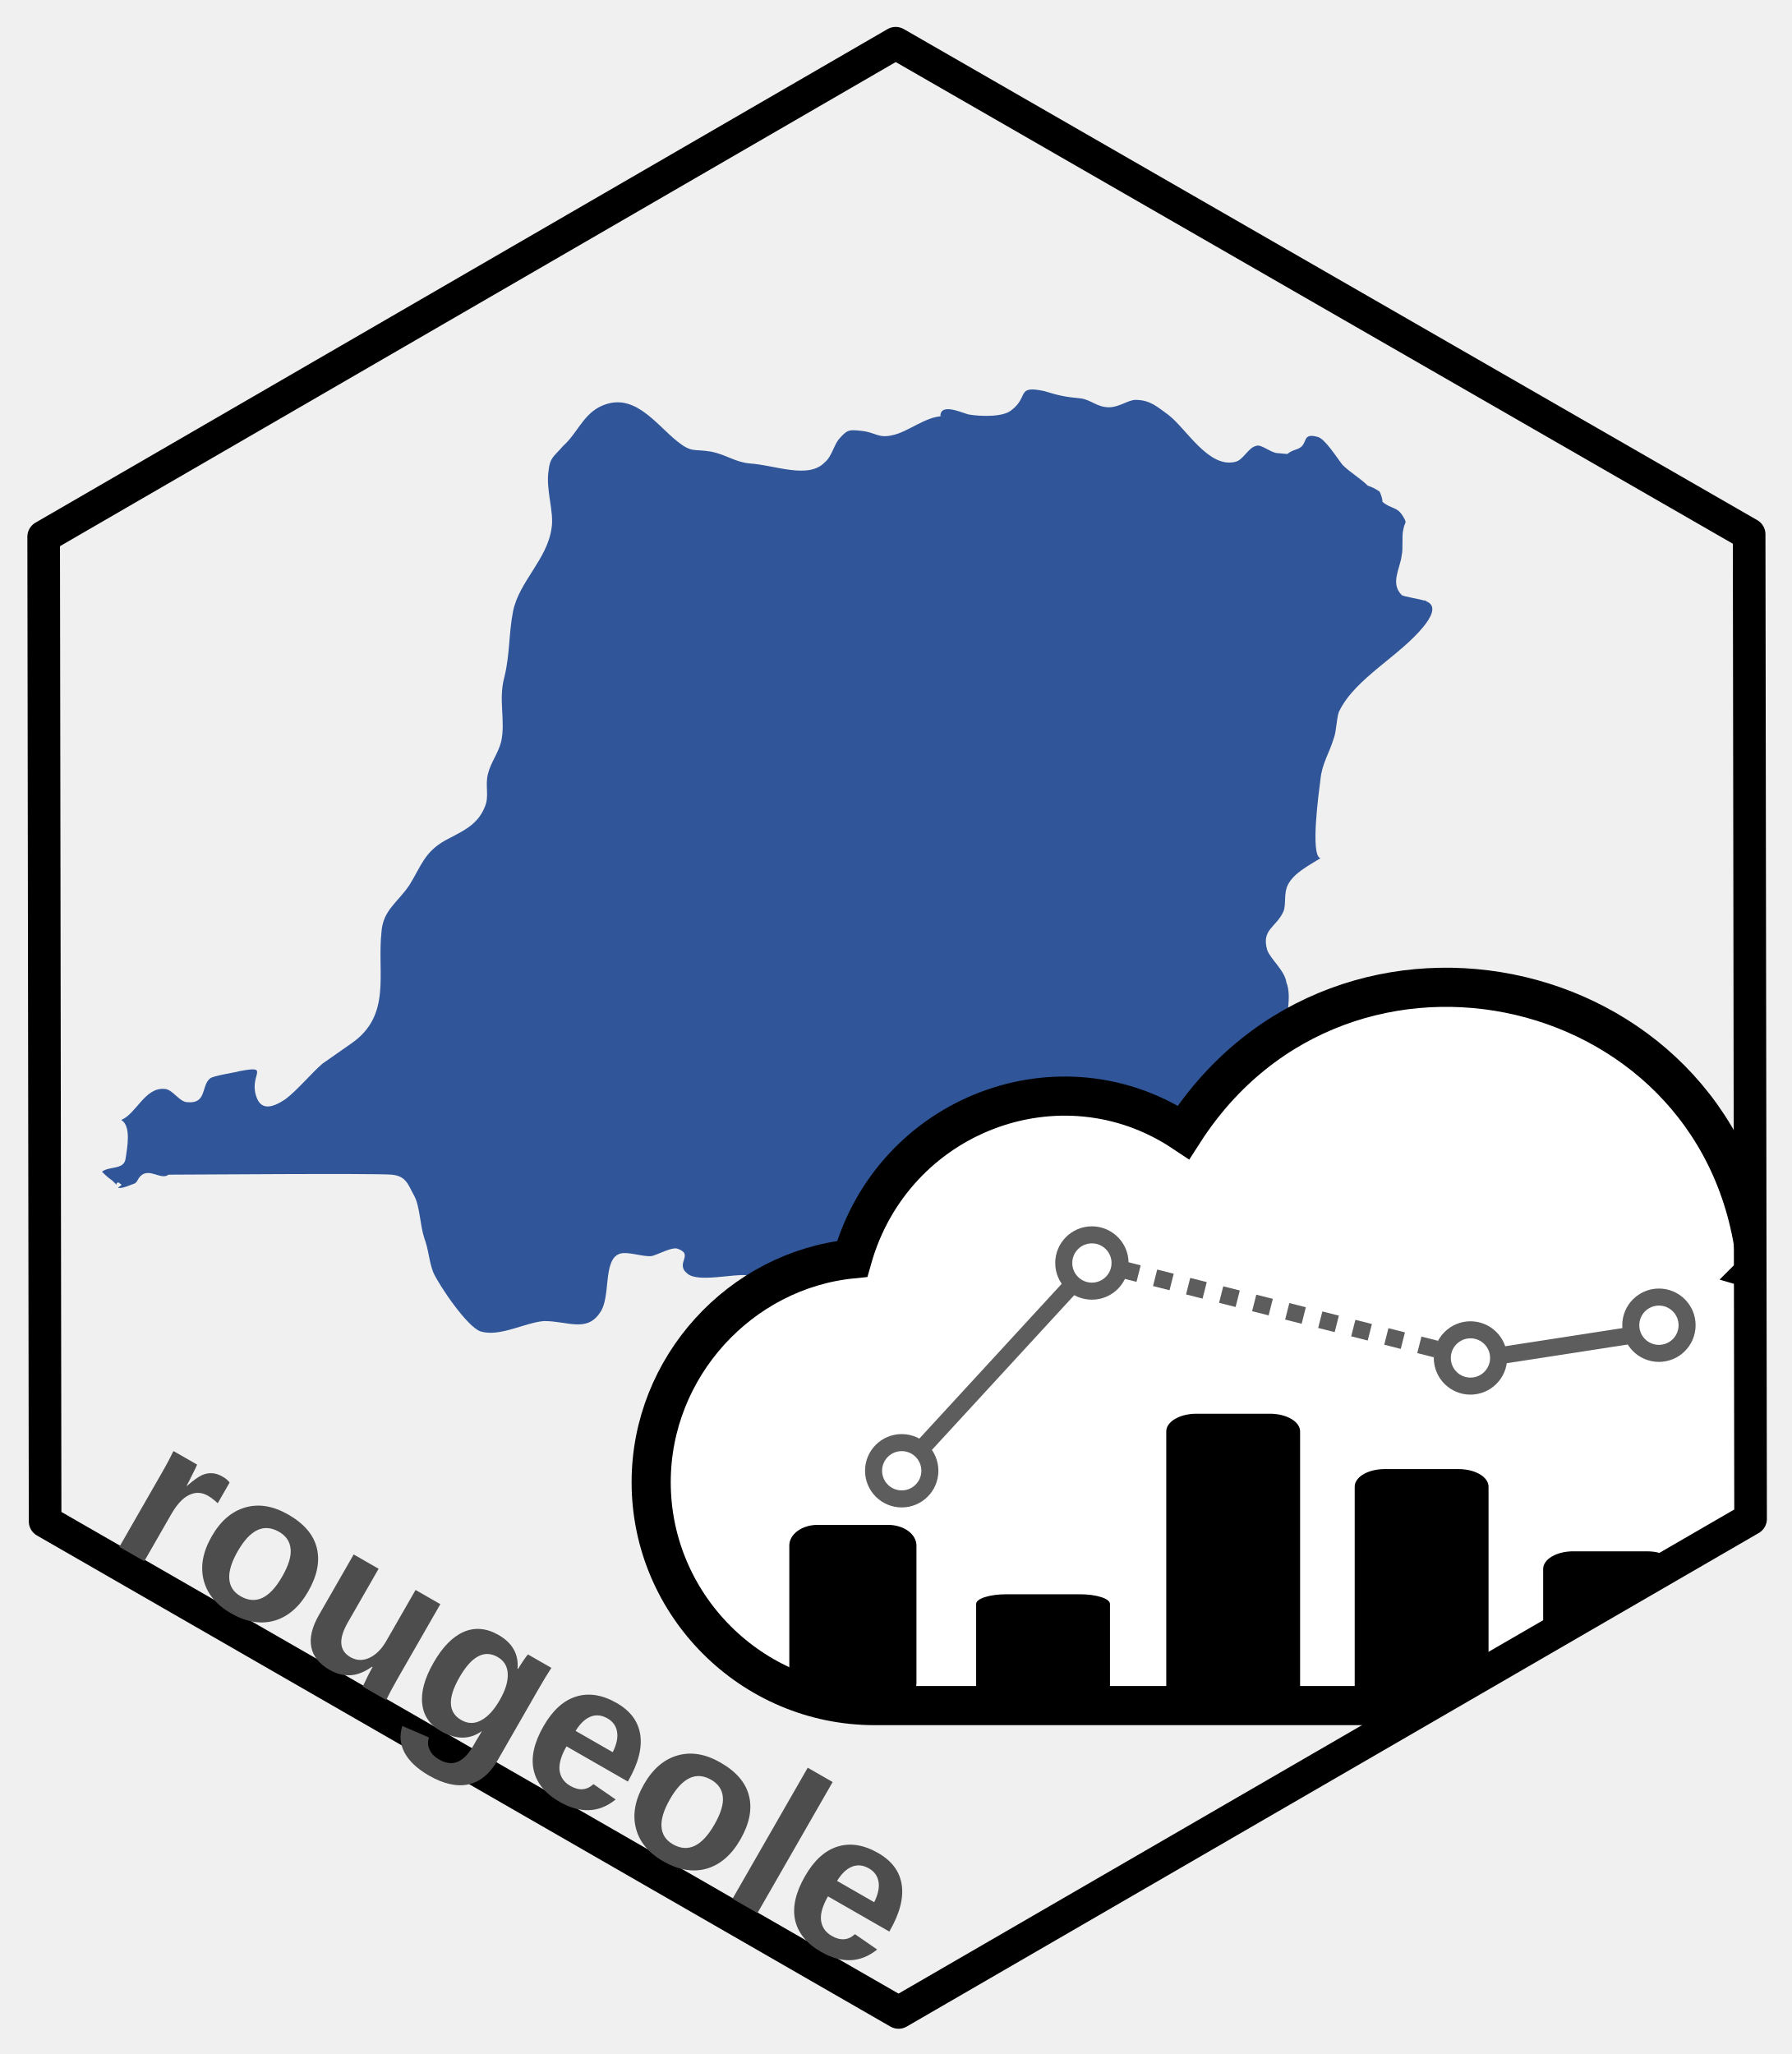
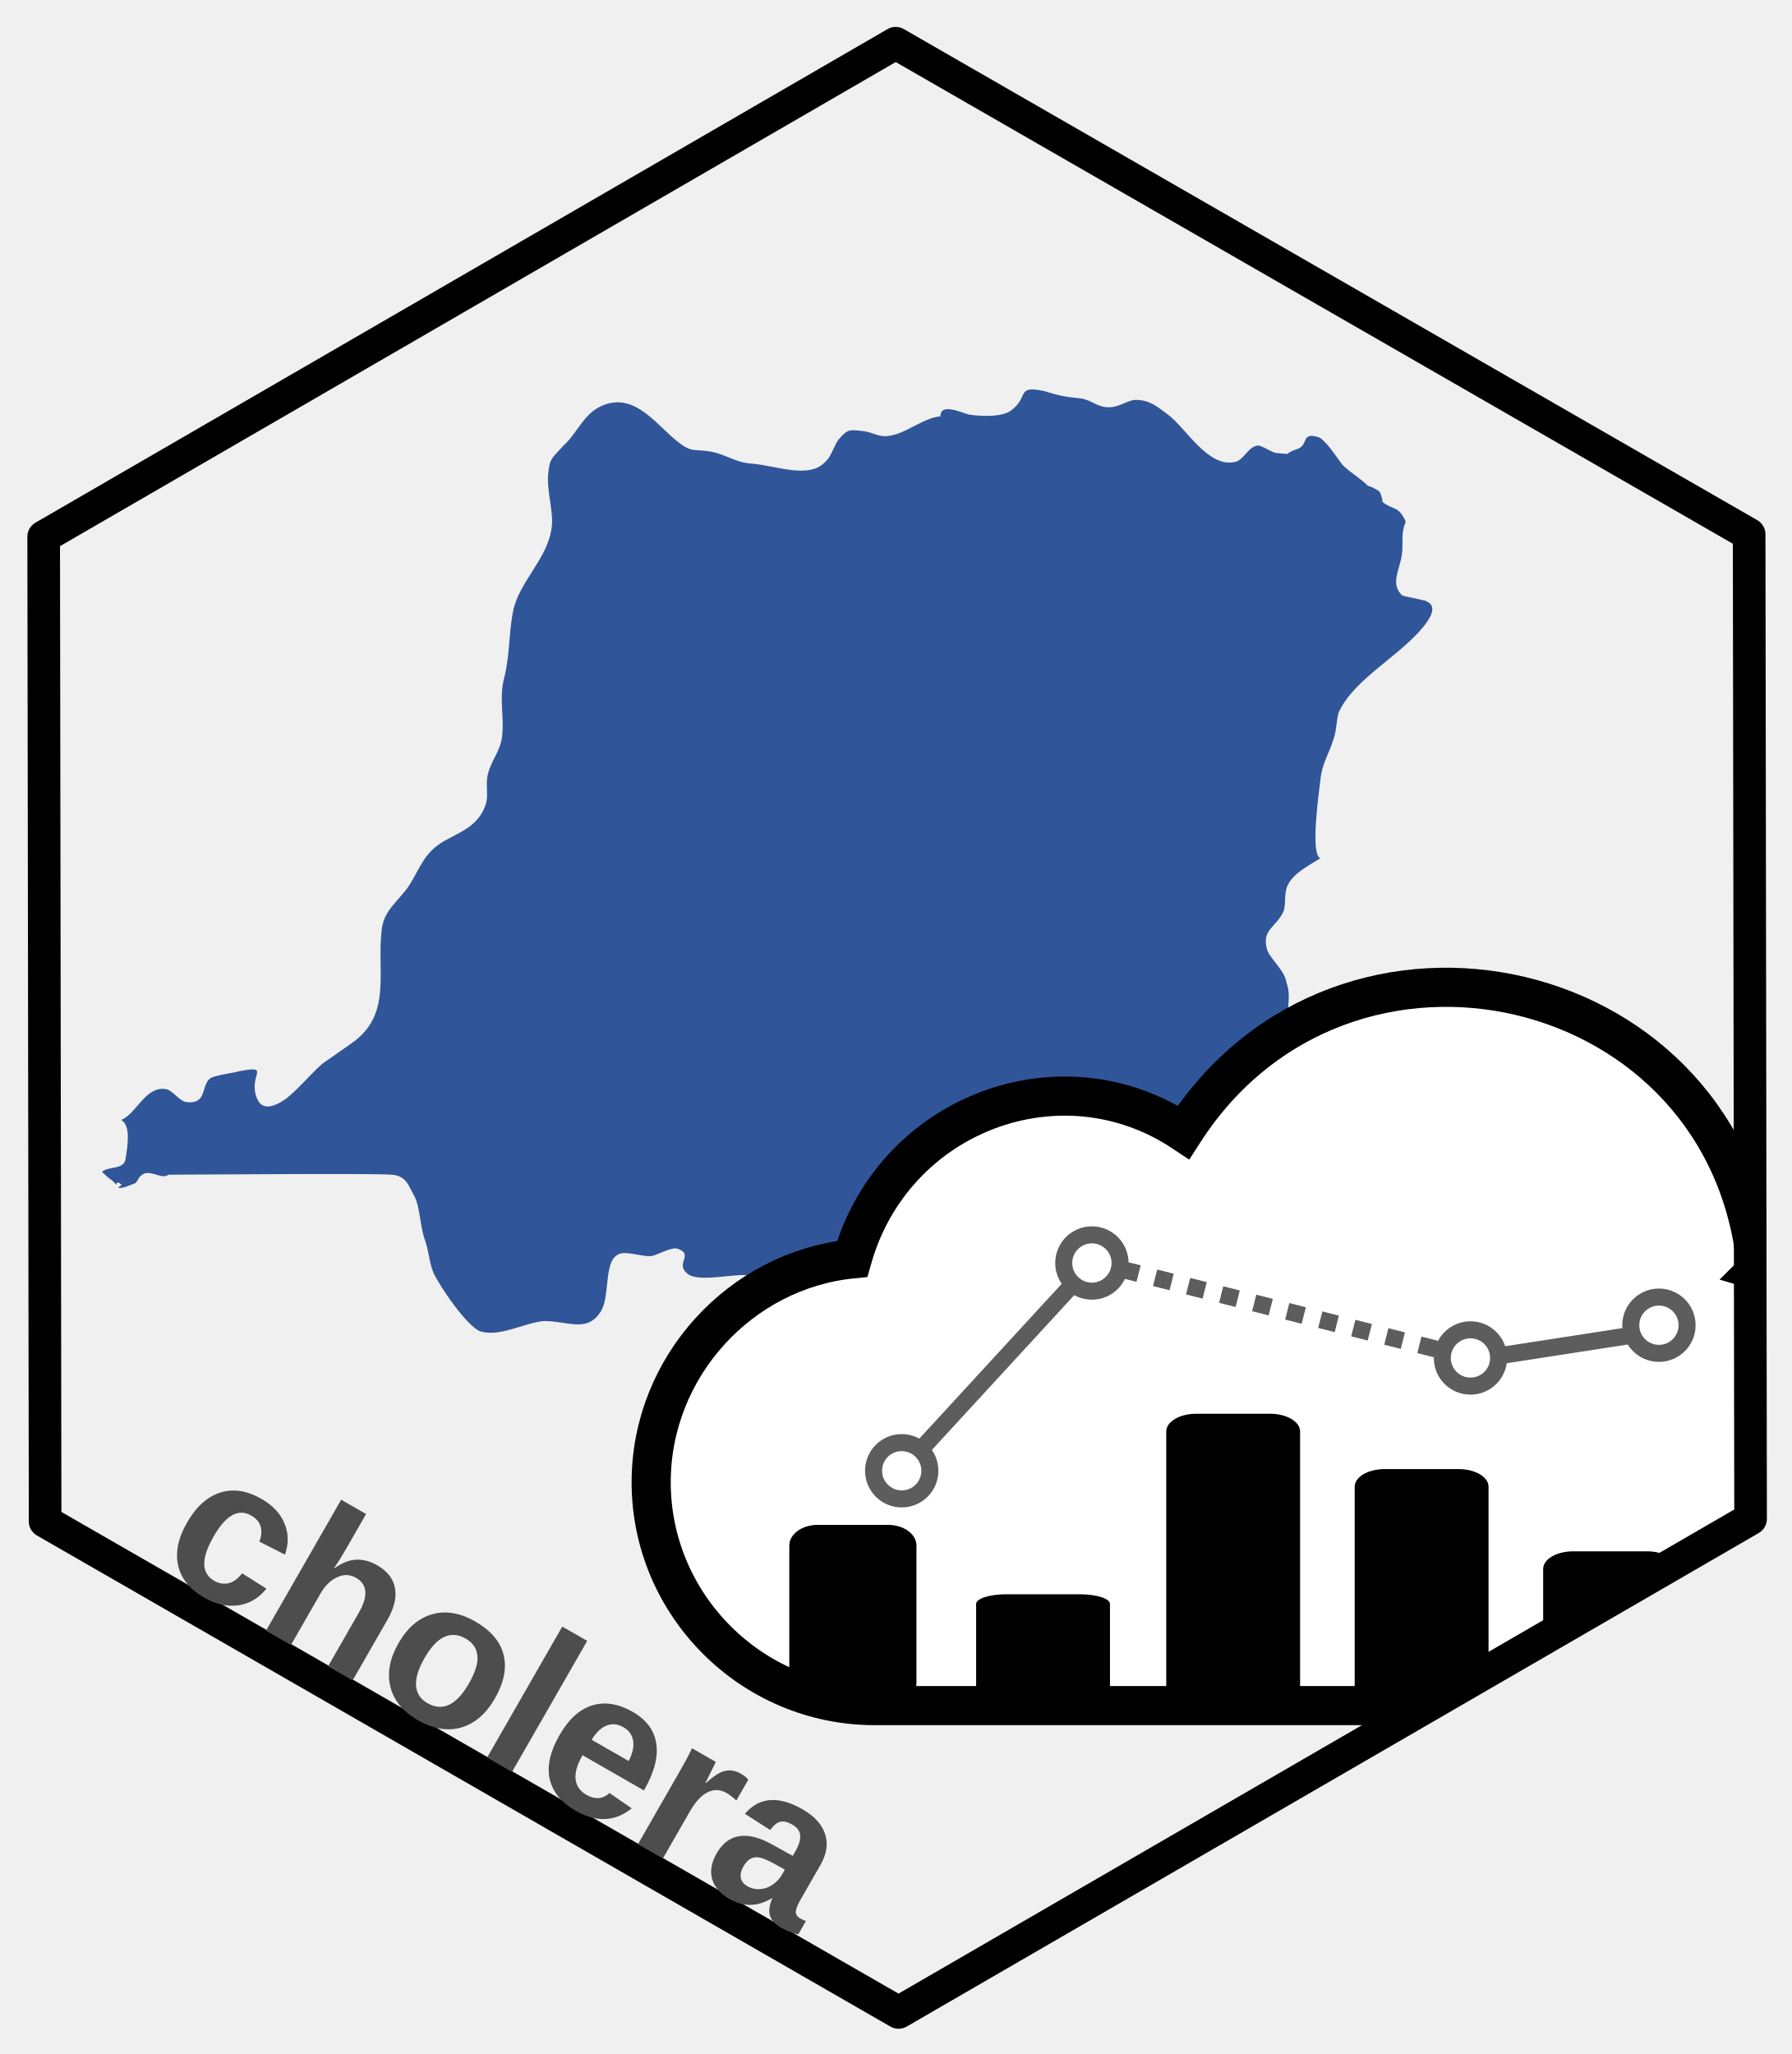
<svg xmlns="http://www.w3.org/2000/svg" version="1.1" x="0px" y="0px" viewBox="-461 335 137.331 157.443" xml:space="preserve" id="svg4" width="137.331" height="157.443">
  <defs id="defs8">
    <clipPath clipPathUnits="userSpaceOnUse" id="clipPath937">
      <rect style="fill:#7f7f7f;stroke:#0000a0;stroke-width:4.135;stroke-linejoin:round" id="rect939" width="191.82" height="60.685" x="-264.999" y="-75.363" />
    </clipPath>
    <clipPath clipPathUnits="userSpaceOnUse" id="clipPath1205">
      <rect style="fill:#7f7f7f;stroke:#0000a0;stroke-width:4.135;stroke-linejoin:round" id="rect1207" width="227.449" height="116.423" x="190.472" y="-610.639" />
    </clipPath>
    <clipPath clipPathUnits="userSpaceOnUse" id="clipPath1205-7">
      <rect style="fill:#7f7f7f;stroke:#0000a0;stroke-width:4.135;stroke-linejoin:round" id="rect1207-1" width="227.449" height="116.423" x="190.472" y="-610.639" />
    </clipPath>
    <clipPath clipPathUnits="userSpaceOnUse" id="clipPath937-2">
      <rect style="fill:#7f7f7f;stroke:#0000a0;stroke-width:4.135;stroke-linejoin:round" id="rect939-0" width="191.82" height="60.685" x="-264.999" y="-75.363" />
    </clipPath>
    <clipPath clipPathUnits="userSpaceOnUse" id="clipPath1205-6">
      <rect style="fill:#7f7f7f;stroke:#0000a0;stroke-width:4.135;stroke-linejoin:round" id="rect1207-15" width="227.449" height="116.423" x="190.472" y="-610.639" />
    </clipPath>
    <clipPath clipPathUnits="userSpaceOnUse" id="clipPath1205-7-5">
      <rect style="fill:#7f7f7f;stroke:#0000a0;stroke-width:4.135;stroke-linejoin:round" id="rect1207-1-4" width="227.449" height="116.423" x="190.472" y="-610.639" />
    </clipPath>
    <clipPath clipPathUnits="userSpaceOnUse" id="clipPath937-6">
      <rect style="fill:#7f7f7f;stroke:#0000a0;stroke-width:4.135;stroke-linejoin:round" id="rect939-9" width="191.82" height="60.685" x="-264.999" y="-75.363" />
    </clipPath>
    <clipPath clipPathUnits="userSpaceOnUse" id="clipPath1205-3">
      <rect style="fill:#7f7f7f;stroke:#0000a0;stroke-width:4.135;stroke-linejoin:round" id="rect1207-7" width="227.449" height="116.423" x="190.472" y="-610.639" />
    </clipPath>
    <clipPath clipPathUnits="userSpaceOnUse" id="clipPath1205-7-4">
      <rect style="fill:#7f7f7f;stroke:#0000a0;stroke-width:4.135;stroke-linejoin:round" id="rect1207-1-5" width="227.449" height="116.423" x="190.472" y="-610.639" />
    </clipPath>
    <clipPath clipPathUnits="userSpaceOnUse" id="clipPath12728">
      <path style="fill:#000000;fill-opacity:1;stroke:none;stroke-width:1;stroke-linecap:round;stroke-linejoin:round;stroke-dasharray:none;stroke-opacity:1;paint-order:stroke markers fill" id="path12730" d="m 133.678,114.254 -68.045,39.286 -68.045,-39.286 4e-7,-78.571 L 65.634,-3.603 133.678,35.683 Z" transform="matrix(0.8731634,-0.5010114,0.4992478,0.8700899,-228.9651,521.9907)" />
    </clipPath>
    <clipPath clipPathUnits="userSpaceOnUse" id="clipPath12732">
      <path style="fill:#000000;fill-opacity:1;stroke:none;stroke-width:1;stroke-linecap:round;stroke-linejoin:round;stroke-dasharray:none;stroke-opacity:1;paint-order:stroke markers fill" id="path12734" d="m 133.678,114.254 -68.045,39.286 -68.045,-39.286 4e-7,-78.571 L 65.634,-3.603 133.678,35.683 Z" transform="matrix(1.006691,0,0,1.003147,-114.9758,-114.5122)" />
    </clipPath>
    <clipPath clipPathUnits="userSpaceOnUse" id="clipPath12736">
      <path style="fill:#000000;fill-opacity:1;stroke:none;stroke-width:1;stroke-linecap:round;stroke-linejoin:round;stroke-dasharray:none;stroke-opacity:1;paint-order:stroke markers fill" id="path12738" d="m 133.678,114.254 -68.045,39.286 -68.045,-39.286 4e-7,-78.571 L 65.634,-3.603 133.678,35.683 Z" transform="matrix(1.006691,0,0,1.003147,-351.1021,293.1956)" />
    </clipPath>
    <clipPath clipPathUnits="userSpaceOnUse" id="clipPath12740">
      <path style="fill:#000000;fill-opacity:1;stroke:none;stroke-width:1;stroke-linecap:round;stroke-linejoin:round;stroke-dasharray:none;stroke-opacity:1;paint-order:stroke markers fill" id="path12742" d="m 133.678,114.254 -68.045,39.286 -68.045,-39.286 4e-7,-78.571 L 65.634,-3.603 133.678,35.683 Z" transform="matrix(1.335986,0,0,2.267805,-219.4043,-154.2811)" />
    </clipPath>
    <clipPath clipPathUnits="userSpaceOnUse" id="clipPath12744">
      <path style="fill:#000000;fill-opacity:1;stroke:none;stroke-width:1;stroke-linecap:round;stroke-linejoin:round;stroke-dasharray:none;stroke-opacity:1;paint-order:stroke markers fill" id="path12746" d="m 133.678,114.254 -68.045,39.286 -68.045,-39.286 4e-7,-78.571 L 65.634,-3.603 133.678,35.683 Z" transform="matrix(1.006691,0,0,1.003147,-458.3802,338.8022)" />
    </clipPath>
    <clipPath clipPathUnits="userSpaceOnUse" id="clipPath12748">
      <path style="fill:#000000;fill-opacity:1;stroke:none;stroke-width:1;stroke-linecap:round;stroke-linejoin:round;stroke-dasharray:none;stroke-opacity:1;paint-order:stroke markers fill" id="path12750" d="m 133.678,114.254 -68.045,39.286 -68.045,-39.286 4e-7,-78.571 L 65.634,-3.603 133.678,35.683 Z" transform="matrix(0.8882303,0,0,0.8851037,0.4141641,-17.49021)" />
    </clipPath>
    <clipPath clipPathUnits="userSpaceOnUse" id="clipPath12744-9">
      <path style="fill:#000000;fill-opacity:1;stroke:none;stroke-width:1;stroke-linecap:round;stroke-linejoin:round;stroke-dasharray:none;stroke-opacity:1;paint-order:stroke markers fill" id="path12746-3" d="m 133.678,114.254 -68.045,39.286 -68.045,-39.286 4e-7,-78.571 L 65.634,-3.603 133.678,35.683 Z" transform="matrix(1.006691,0,0,1.003147,-458.3802,338.8022)" />
    </clipPath>
    <clipPath clipPathUnits="userSpaceOnUse" id="clipPath12732-1">
      <path style="fill:#000000;fill-opacity:1;stroke:none;stroke-width:1;stroke-linecap:round;stroke-linejoin:round;stroke-dasharray:none;stroke-opacity:1;paint-order:stroke markers fill" id="path12734-9" d="m 133.678,114.254 -68.045,39.286 -68.045,-39.286 4e-7,-78.571 L 65.634,-3.603 133.678,35.683 Z" transform="matrix(1.006691,0,0,1.003147,-114.9758,-114.5122)" />
    </clipPath>
    <clipPath clipPathUnits="userSpaceOnUse" id="clipPath5147">
      <path style="fill:none;stroke:#000000;stroke-width:2.5;stroke-linejoin:round;stroke-miterlimit:4;stroke-dasharray:none;stroke-opacity:1" id="path5149" transform="translate(-342.7536,453.4409)" d="m 16.583,-1.888 -65.306,37.831 -65.415,-37.641 -0.11,-75.472 65.306,-37.831 65.415,37.641 z" clip-path="url(#clipPath12732-1)" />
    </clipPath>
  </defs>
  <g id="g65" transform="matrix(1.133367,0,0,1.133367,-458.8496,358.625)" style="fill:#305699;fill-opacity:1" clip-path="url(#clipPath12748)">
    <path d="m 62.4,6.7 c 0,0 0,0 0,0 0,0 0,0 0,0 z" id="path59" style="fill:#305699;fill-opacity:1" />
    <path d="M 35.2,14.1 35.1,14 c 0,0 0.1,0.1 0.1,0.1 z" id="path61" style="fill:#305699;fill-opacity:1" />
    <path d="m 94.5,19.8 c -0.2,-0.1 -1.5,-0.3 -1.6,-0.4 -0.8,-0.8 -0.1,-1.8 0,-2.7 0.1,-0.4 0,-1.3 0.1,-1.7 0.1,-0.6 0.3,-0.4 0,-0.9 -0.4,-0.7 -0.8,-0.5 -1.4,-1 0,-0.2 -0.1,-0.5 -0.2,-0.7 C 91.1,12.2 90.9,12.1 90.6,12 90.1,11.5 89.4,11.1 88.9,10.6 88.5,10.1 87.7,8.8 87.2,8.7 86.1,8.4 86.6,9.2 85.9,9.5 c -1.2,0.4 -0.2,0.4 -1.4,0.3 -0.4,0 -1.1,-0.6 -1.4,-0.5 -0.6,0.1 -0.9,1 -1.5,1.1 -1.8,0.4 -3.3,-2.3 -4.5,-3.2 -0.7,-0.5 -1.2,-1 -2.2,-1 -0.5,0 -1.1,0.5 -1.8,0.5 C 72.3,6.7 71.9,6.2 71.2,6.1 70.1,6 69.7,5.9 68.7,5.6 66.8,5.2 67.7,6 66.5,6.9 c -0.6,0.5 -2.2,0.4 -2.8,0.3 -0.3,0 -2,-0.9 -2,0.1 0.1,0 0.1,0 0.2,0 -1.2,0 -2.4,1.1 -3.5,1.3 -0.9,0.2 -1.1,-0.2 -2,-0.3 -0.9,-0.1 -1,-0.1 -1.6,0.6 -0.3,0.4 -0.5,1.2 -0.9,1.5 -1.1,1.2 -3.4,0.2 -5.1,0.1 C 47.8,10.4 47.2,9.9 46.2,9.7 45,9.5 44.9,9.8 43.9,9 42.4,7.8 40.9,5.5 38.6,6.7 c -1.1,0.6 -1.5,1.8 -2.4,2.6 -0.7,0.8 -0.9,0.8 -1,1.7 -0.2,1.3 0.4,2.8 0.2,3.9 -0.3,2.1 -2.2,3.6 -2.6,5.6 -0.3,1.5 -0.2,2.9 -0.6,4.5 -0.4,1.5 0.1,2.9 -0.2,4.3 -0.2,0.8 -0.7,1.4 -0.9,2.2 -0.2,0.8 0.1,1.5 -0.2,2.2 -0.5,1.3 -1.6,1.7 -2.7,2.3 -1.4,0.8 -1.6,1.7 -2.4,3 -0.8,1.2 -1.8,1.7 -1.9,3.2 -0.3,2.8 0.7,5.6 -2,7.5 -0.7,0.5 -1.3,0.9 -2,1.4 -0.7,0.6 -1.7,1.8 -2.5,2.4 -0.9,0.6 -1.7,0.8 -2,-0.3 -0.4,-1.4 1,-2 -1.1,-1.6 -0.3,0.1 -1.8,0.3 -2,0.5 -0.6,0.5 -0.2,1.7 -1.5,1.6 -0.6,0 -1,-0.9 -1.6,-0.9 -1.3,-0.1 -1.9,1.7 -2.9,2.1 0.7,0.4 0.4,1.9 0.3,2.6 -0.1,0.8 -1.1,0.5 -1.6,0.9 0.2,0.2 0.4,0.4 0.7,0.6 0.1,0.1 0.2,0.2 0.3,0.3 -0.1,-0.2 0.2,-0.2 0.2,-0.1 0.3,0.1 -0.1,0.2 -0.1,0.3 0,0 0.1,0 0.1,0 0.3,0 0.7,-0.2 1,-0.3 0.2,-0.1 0.2,-0.3 0.4,-0.5 0.6,-0.6 1.4,0.3 1.9,-0.1 1.2,0 13.9,-0.1 15.1,0 1,0.1 1.1,0.7 1.5,1.4 0.4,0.7 0.4,2 0.7,2.9 0.3,0.8 0.3,1.5 0.6,2.3 0.4,0.9 2.3,3.7 3.2,4 1.3,0.4 3,-0.6 4.3,-0.7 1.6,0 2.9,0.8 3.8,-0.6 0.7,-1 0.2,-3.4 1.2,-3.9 0.5,-0.3 1.7,0.2 2.3,0.1 0.4,-0.1 1.3,-0.6 1.7,-0.5 1.2,0.4 -0.2,1 0.7,1.7 0.7,0.6 3.1,0 4,0.1 0.9,0 1.9,-0.2 1.8,0.9 0,0.6 -0.4,1.2 -0.4,1.8 -0.1,0.6 0.3,1.2 0.5,1.8 0.6,1.5 -0.2,2.9 -0.3,4.4 -0.1,1.8 0.7,2.3 1.5,3.7 0.4,0.8 0.8,2.1 0.7,3 -0.1,0.5 -0.4,0.9 -0.5,1.2 -0.1,0.6 0.4,1.3 0.2,1.8 0.2,0.1 0.8,-0.6 1,-0.6 0.3,0 0.6,0 0.9,0 1.2,-0.1 2.4,-0.3 3.6,-0.5 0.6,-0.1 1.2,0.2 1.8,0.1 0.6,-0.1 0.6,-0.6 1.2,-0.5 -0.2,0 1,0.8 0.9,0.7 0.3,0.4 1.2,1.2 0.2,1.6 0.6,0.5 4,-0.4 4.7,-0.8 0,2.2 0.2,2.4 2.2,2.9 1.2,0.3 3.6,1.6 4.9,0.8 0.5,-0.3 0.7,-1.5 1,-1.6 0.8,-0.3 0.3,0.2 0.8,0.7 1.1,1.1 1.1,2.3 2.8,2.5 0.6,0.1 1,0.6 1.6,0.7 1.4,0.3 0.9,1.3 1.5,2.2 0.7,-0.8 1.4,1.4 1.6,1.9 0.2,0.5 0.5,0.8 1.2,0.7 0.7,-0.1 1.6,-1.1 2.2,-0.6 -0.1,0.4 -0.4,0.6 0.1,0.8 0.6,0.2 0.5,-1 0.5,-1.4 0,-1.6 0.2,-3.1 0.1,-4.6 -0.5,0.2 -2,0 -1.5,0.9 0.4,0.6 -0.5,0.2 -0.7,0.1 -0.4,-0.1 -1,0 -1.3,-0.2 -0.5,-0.3 -0.7,-1.1 -1.2,-1.5 -0.4,-0.4 -1,-0.7 -1.3,-1.2 -0.3,-0.6 -0.6,-1.2 -0.4,-1.9 0.3,-0.8 0.5,-1.6 0.8,-2.4 0.3,-0.8 0.8,-1 0.6,-1.9 -0.1,-0.9 -0.2,-1.5 0,-2.5 0.2,-0.9 0,-1.6 -0.3,-2.4 -0.1,-0.2 -0.8,-0.9 -0.7,-1.1 0.3,-0.4 0.9,-0.5 1.2,-0.9 0.7,-0.7 1.9,-1.7 1.2,-2.8 1.4,-0.2 7,-0.9 8.2,-1.2 0.8,-0.2 0.4,-0.8 0.1,-1.4 -0.8,-1.5 -1.3,-3.5 -2.3,-4.7 -1,-1.2 -3,-2.2 -2.9,-4.1 0,-0.9 0.6,-1.4 0.5,-2.3 0,-1 -1,-1.9 -1.1,-2.9 -0.1,-1.3 0.4,-2.4 0.1,-3.7 -0.1,-0.7 -0.5,-1.3 -0.7,-2 -0.2,-1 0.3,-2.3 -0.1,-3.3 C 85,44.8 84,44 83.8,43.4 c -0.4,-1.4 0.6,-1.5 1.1,-2.6 0.2,-0.5 0,-1.2 0.3,-1.8 0.4,-0.8 1.4,-1.3 2.2,-1.8 -0.7,-0.2 -0.1,-4.5 0,-5.3 0.1,-1.1 0.6,-1.8 0.9,-2.8 0.2,-0.5 0.2,-1.6 0.4,-1.9 1.1,-2.2 4.1,-3.7 5.7,-5.7 0.4,-0.5 1,-1.4 0.1,-1.7 -0.2,-0.1 0.2,0 0,0 -0.2,-0.1 0.2,0 0,0 -0.2,-0.1 0.2,0 0,0 -0.2,-0.1 0.2,0 0,0 -0.2,-0.1 0.2,0 0,0 -0.2,-0.1 0.2,0 0,0 z" id="path63" style="fill:#305699;fill-opacity:1" />
  </g>
  <path d="m -325.568,432.352 c 6.848,1.997 11.984,8.56 11.984,16.264 0,9.416 -7.704,17.12 -17.12,17.12 h -62.488 c -9.416,0 -17.12,-7.704 -17.12,-17.12 0,-8.845 6.848,-16.264 15.408,-17.12 3.139,-11.128 15.979,-15.979 25.395,-9.702 12.269,-19.118 41.945,-12.269 43.942,10.557 z" fill="#305699" fill-rule="evenodd" id="path8568" style="fill:#ffffff;stroke:#000000;stroke-width:3;stroke-dasharray:none;stroke-opacity:1" clip-path="url(#clipPath5147)" transform="translate(-0.7768964)" />
  <g id="g1086" transform="matrix(0.7535194,0,0,0.4423429,-297.0548,407.0473)" style="fill:#000000" clip-path="url(#clipPath12740)">
    <path d="m -115.235,113.39 h 7.524 c 0.808,0 1.582,0.176 2.153,0.489 0.571,0.314 0.892,0.739 0.892,1.182 v 15.646 c 0,0.443 -0.321,0.869 -0.892,1.182 -0.571,0.314 -1.346,0.49 -2.154,0.49 h -7.522 c -0.808,0 -1.582,-0.176 -2.154,-0.489 -0.571,-0.314 -0.892,-0.739 -0.892,-1.182 v -15.647 c 0,-0.443 0.321,-0.868 0.892,-1.182 0.571,-0.313 1.345,-0.489 2.153,-0.489 z" id="path853" style="fill:#000000;stroke-width:0.054" />
    <path d="m -95.885,82.105 h 7.5 c 0.811,0 1.588,0.322 2.162,0.896 0.573,0.573 0.896,1.351 0.896,2.162 v 44.159 c 0,0.811 -0.322,1.589 -0.896,2.162 -0.574,0.573 -1.351,0.896 -2.162,0.896 h -7.499 c -0.811,0 -1.589,-0.322 -2.162,-0.896 -0.573,-0.573 -0.895,-1.351 -0.895,-2.162 V 85.162 c 0,-0.811 0.322,-1.588 0.895,-2.162 0.573,-0.573 1.351,-0.895 2.162,-0.895 z" id="path855" style="fill:#000000;stroke-width:0.073" />
    <path d="m -76.728,91.695 h 7.527 c 0.807,0 1.582,0.321 2.152,0.892 0.571,0.571 0.891,1.345 0.891,2.152 v 34.597 c 0,0.807 -0.321,1.582 -0.892,2.153 -0.571,0.571 -1.345,0.892 -2.152,0.892 h -7.526 c -0.807,0 -1.582,-0.321 -2.152,-0.892 -0.571,-0.571 -0.892,-1.345 -0.892,-2.152 V 94.738 c 0,-0.807 0.321,-1.581 0.891,-2.152 0.571,-0.571 1.345,-0.891 2.152,-0.891 z" id="path857" style="fill:#000000;stroke-width:0.073" />
    <path d="m -57.557,105.946 h 7.527 v 0 c 0.807,0 1.582,0.321 2.152,0.892 0.571,0.571 0.892,1.345 0.892,2.152 v 20.346 c 0,0.807 -0.321,1.582 -0.892,2.153 -0.571,0.571 -1.345,0.892 -2.153,0.892 h -7.526 c -0.807,0 -1.582,-0.321 -2.152,-0.892 -0.571,-0.571 -0.892,-1.345 -0.892,-2.152 V 108.989 c 0,-0.807 0.321,-1.581 0.892,-2.152 0.571,-0.571 1.345,-0.891 2.152,-0.891 z" id="path861" style="fill:#000000;stroke-width:0.073" />
    <path d="m -134.392,101.362 h 7.149 v 0 c 0.767,0 1.502,0.376 2.044,1.046 0.542,0.67 0.847,1.578 0.847,2.525 v 23.874 c 0,0.947 -0.305,1.856 -0.847,2.526 -0.542,0.67 -1.278,1.046 -2.045,1.046 h -7.149 c -0.767,0 -1.502,-0.376 -2.044,-1.046 -0.542,-0.67 -0.847,-1.578 -0.847,-2.525 V 104.933 c 0,-0.947 0.305,-1.856 0.847,-2.525 0.542,-0.67 1.277,-1.046 2.044,-1.046 z" id="path861-0" style="fill:#000000;stroke-width:0.077" />
  </g>
  <g id="g9805" style="stroke:#5d5d5d;stroke-opacity:1" transform="translate(-107.2781,45.60661)" clip-path="url(#clipPath12736)">
    <circle style="fill:none;stroke:#5d5d5d;stroke-width:1.306;stroke-linejoin:round;stroke-miterlimit:4;stroke-dasharray:none;stroke-opacity:1" id="path1474-78" cx="-284.607" cy="402.13" r="2.158" />
    <circle style="fill:none;stroke:#5d5d5d;stroke-width:1.306;stroke-linejoin:round;stroke-miterlimit:4;stroke-dasharray:none;stroke-opacity:1" id="path1474-1-6" cx="-241.014" cy="393.484" r="2.158" />
    <circle style="fill:none;stroke:#5d5d5d;stroke-width:1.306;stroke-linejoin:round;stroke-miterlimit:4;stroke-dasharray:none;stroke-opacity:1" id="path1474-7-8" cx="-226.568" cy="390.974" r="2.158" />
    <circle style="fill:none;stroke:#5d5d5d;stroke-width:1.306;stroke-linejoin:round;stroke-miterlimit:4;stroke-dasharray:none;stroke-opacity:1" id="path1474-9-8" cx="-270.03" cy="386.205" r="2.158" />
    <path style="fill:none;stroke:#5d5d5d;stroke-width:1.296;stroke-linecap:butt;stroke-linejoin:miter;stroke-miterlimit:4;stroke-dasharray:none;stroke-opacity:1" d="m -283.05,400.397 11.543,-12.55" id="path4621-4" />
    <path style="fill:none;stroke:#5d5d5d;stroke-width:1.306;stroke-linecap:butt;stroke-linejoin:miter;stroke-miterlimit:4;stroke-dasharray:1.306, 1.306;stroke-dashoffset:0;stroke-opacity:1" d="m -267.717,386.696 24.557,6.231" id="path4623-3" />
    <path style="fill:none;stroke:#5d5d5d;stroke-width:1.306;stroke-linecap:butt;stroke-linejoin:miter;stroke-miterlimit:4;stroke-dasharray:none;stroke-opacity:1" d="m -238.637,393.288 9.836,-1.521" id="path4738-1" />
  </g>
  <path style="fill:none;stroke:#000000;stroke-width:2.5;stroke-linejoin:round;stroke-miterlimit:4;stroke-dasharray:none;stroke-opacity:1" id="path891-7" transform="translate(-343.4044,453.3144)" d="m 16.583,-1.888 -65.306,37.831 -65.415,-37.641 -0.11,-75.472 65.306,-37.831 65.415,37.641 z" clip-path="url(#clipPath12732)" />
-   <text xml:space="preserve" style="font-style:normal;font-variant:normal;font-weight:bold;font-stretch:normal;font-size:15.99px;line-height:1.25;font-family:Arial;-inkscape-font-specification:'Arial, Bold';font-variant-ligatures:normal;font-variant-caps:normal;font-variant-numeric:normal;font-variant-east-asian:normal;fill:#4d4d4d;fill-opacity:1;stroke:none;stroke-width:1;stroke-linejoin:round;stroke-dasharray:none;stroke-opacity:1;paint-order:stroke markers fill" x="-167.759" y="616.25" id="text22359-1-3" transform="rotate(29.84672,-4.057895,-0.1473077)" clip-path="url(#clipPath12728)">
-     <tspan id="tspan22357-8-6" x="-167.759" y="616.25" style="font-style:normal;font-variant:normal;font-weight:bold;font-stretch:normal;font-size:15.99px;font-family:Arial;-inkscape-font-specification:'Arial, Bold';font-variant-ligatures:normal;font-variant-caps:normal;font-variant-numeric:normal;font-variant-east-asian:normal;fill:#4d4d4d;stroke:none;stroke-width:1;stroke-linejoin:round;stroke-dasharray:none;stroke-opacity:1;paint-order:stroke markers fill">rougeole</tspan>
+   <text xml:space="preserve" style="font-style:normal;font-variant:normal;font-weight:bold;font-stretch:normal;font-size:15.99px;line-height:1.25;font-family:Arial;-inkscape-font-specification:'Arial, Bold';font-variant-ligatures:normal;font-variant-caps:normal;font-variant-numeric:normal;font-variant-east-asian:normal;fill:#4d4d4d;fill-opacity:1;stroke:none;stroke-width:1;stroke-linejoin:round;stroke-dasharray:none;stroke-opacity:1;paint-order:stroke markers fill" x="-167.759" y="616.25" id="text22359-1-3" transform="rotate(29.84672,-6.045574,7.47308)" clip-path="url(#clipPath12728)">
+     <tspan id="tspan22357-8-6" x="-167.759" y="616.25" style="font-style:normal;font-variant:normal;font-weight:bold;font-stretch:normal;font-size:15.99px;font-family:Arial;-inkscape-font-specification:'Arial, Bold';font-variant-ligatures:normal;font-variant-caps:normal;font-variant-numeric:normal;font-variant-east-asian:normal;fill:#4d4d4d;stroke:none;stroke-width:1;stroke-linejoin:round;stroke-dasharray:none;stroke-opacity:1;paint-order:stroke markers fill">cholera</tspan>
  </text>
</svg>
